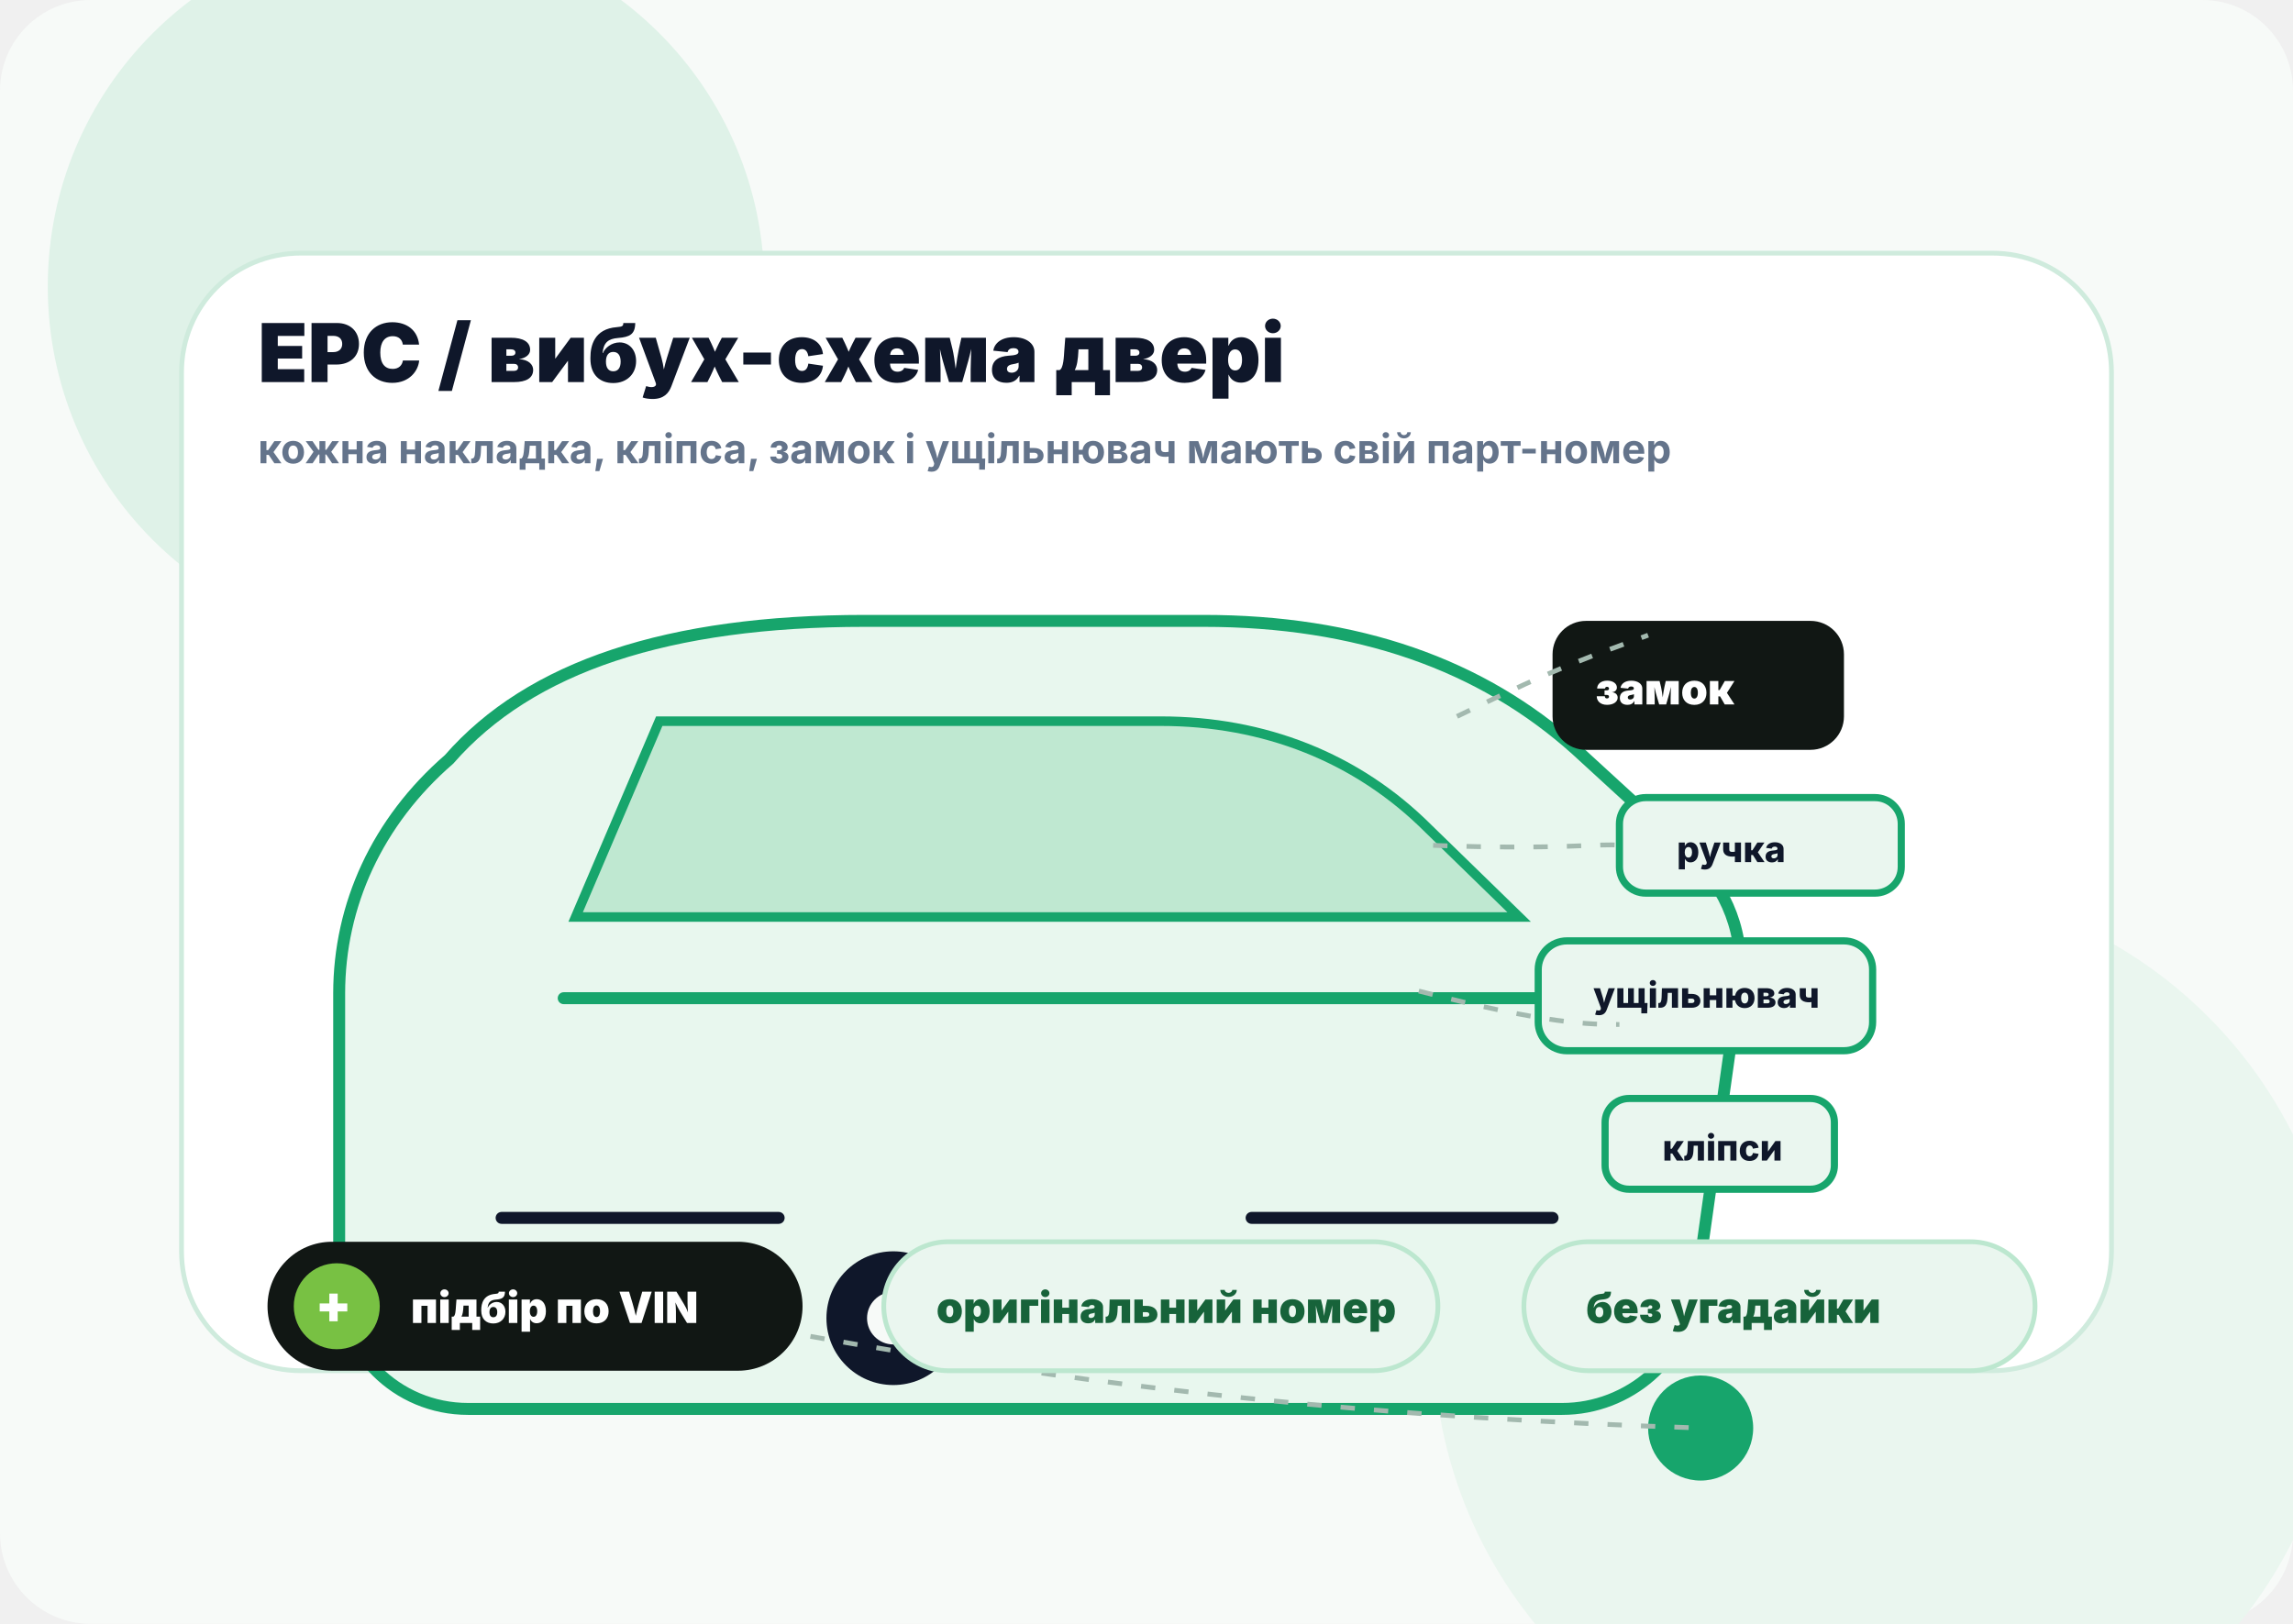
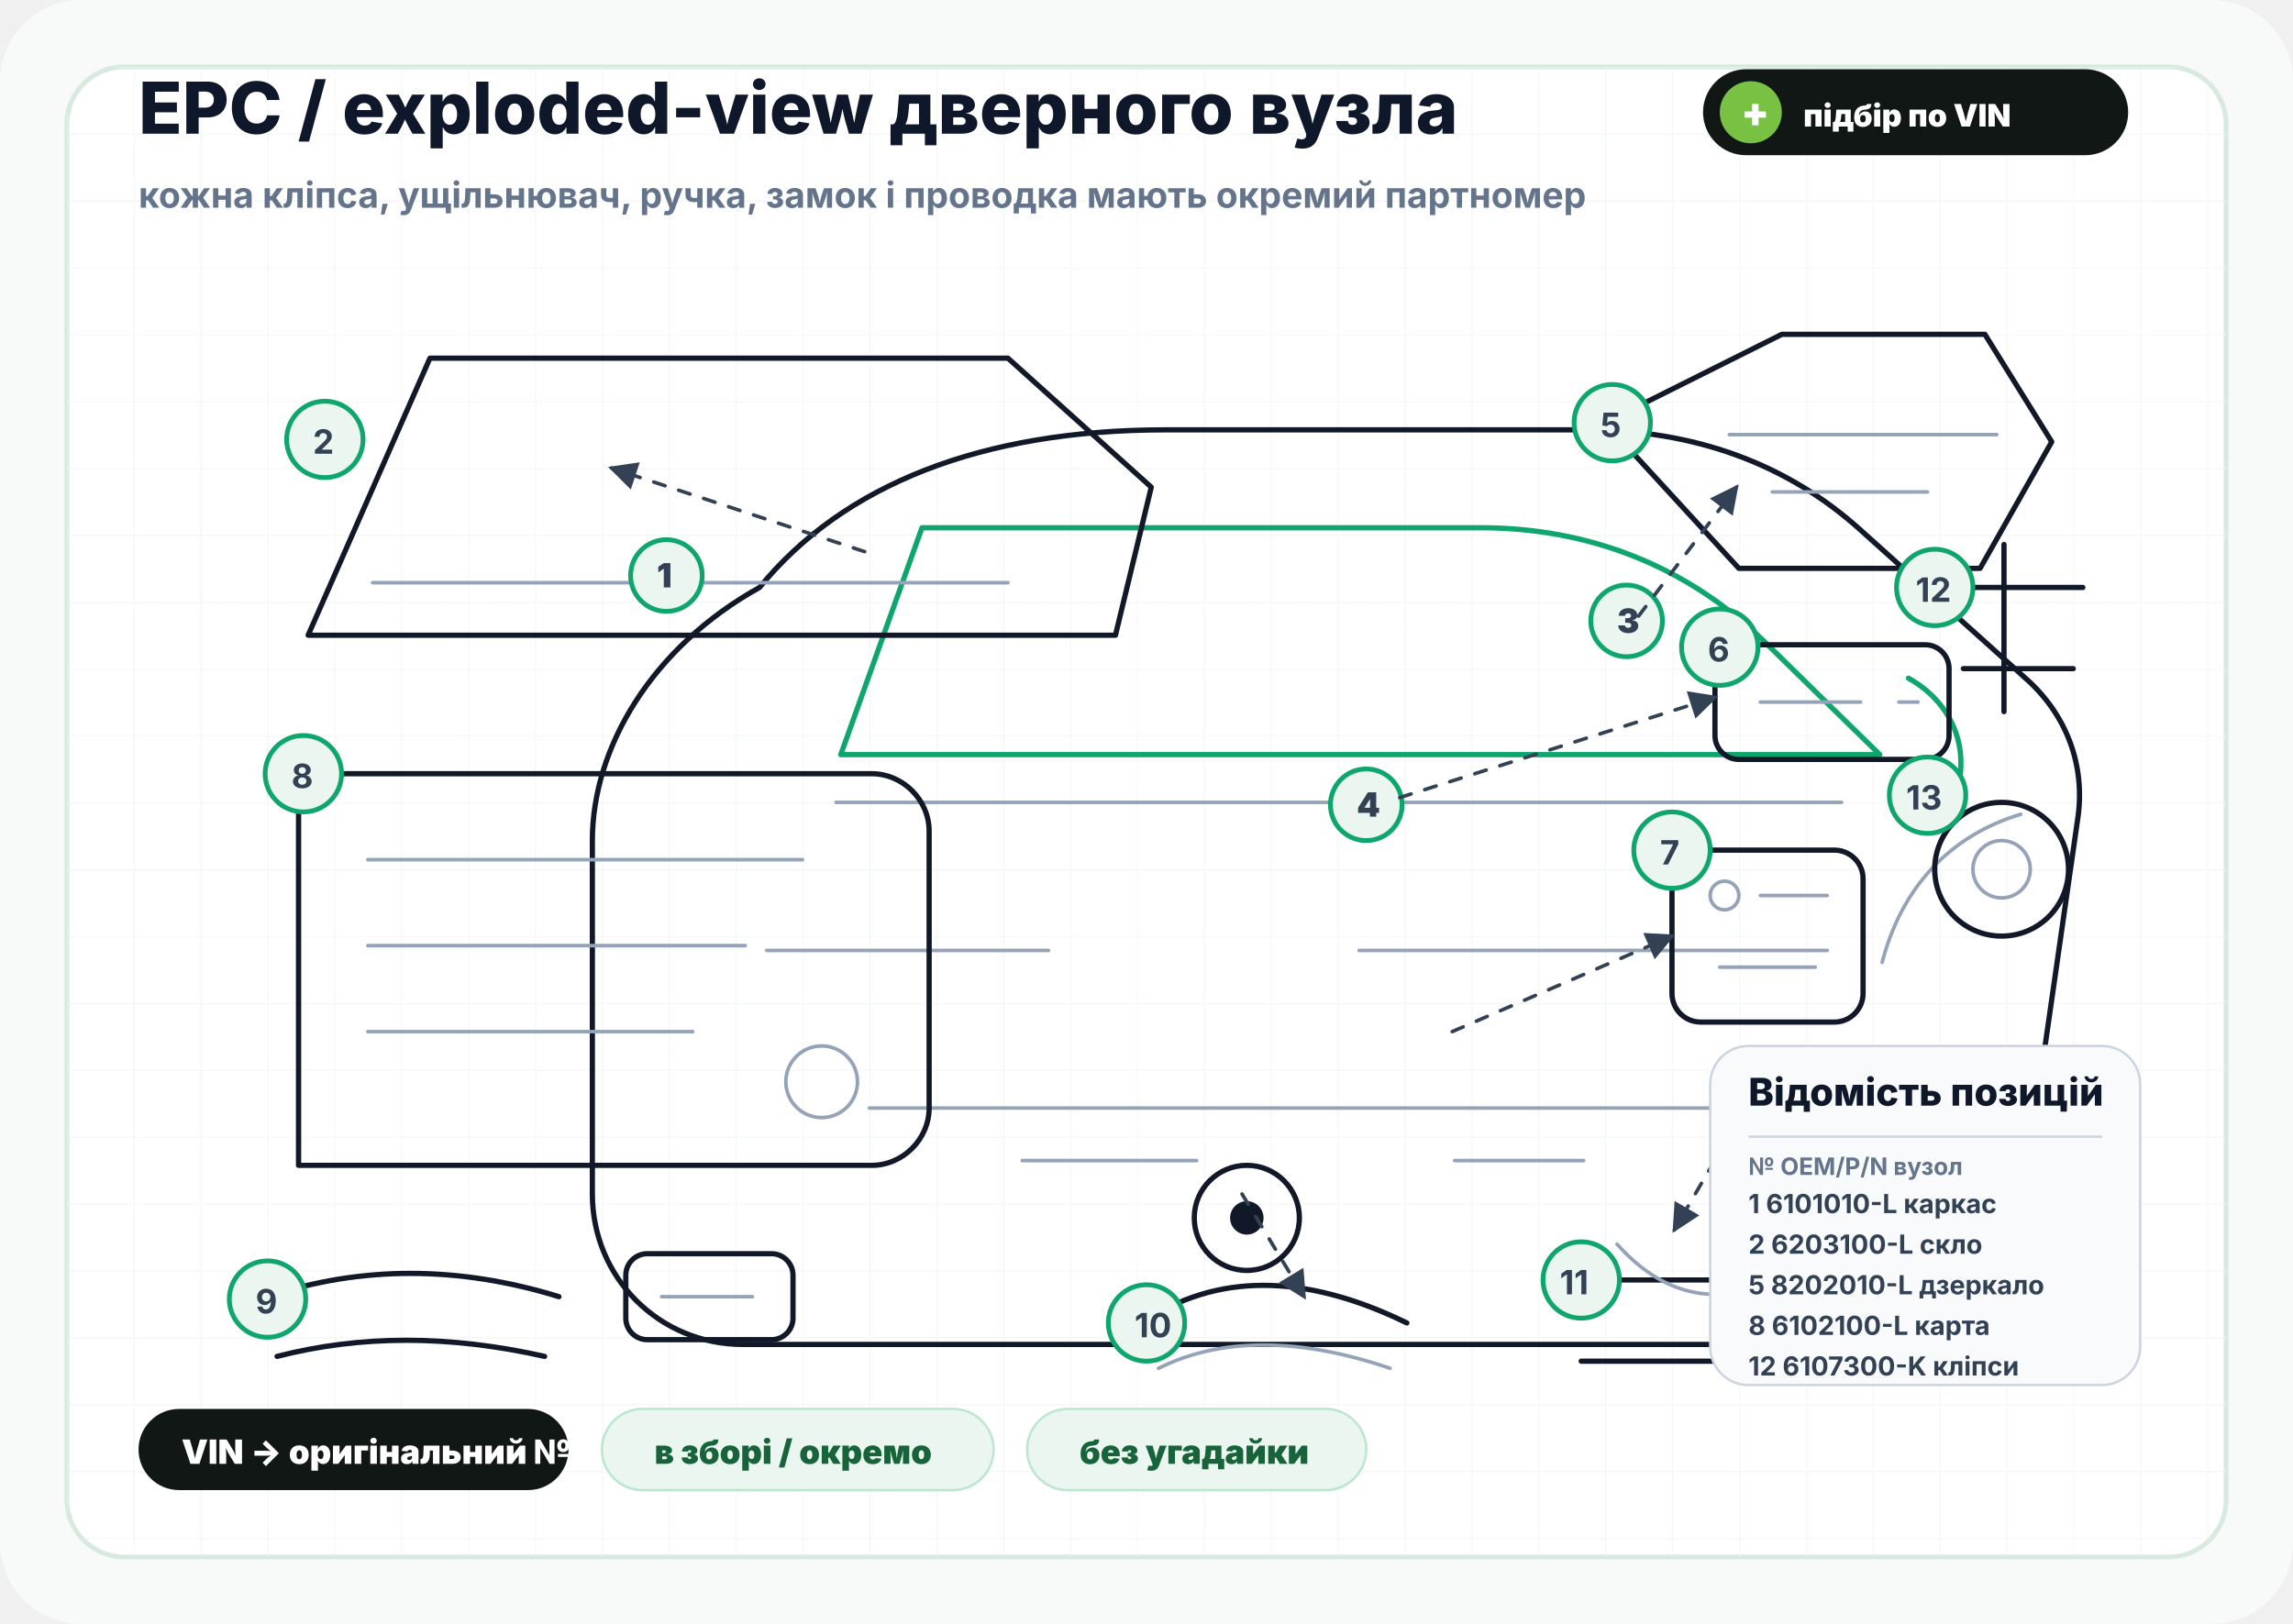
<svg xmlns="http://www.w3.org/2000/svg" width="960" height="680" viewBox="0 0 960 680" fill="none">
-   <rect width="960" height="680" rx="38" fill="#F7FAF8" />
-   <circle cx="170" cy="120" r="150" fill="#DFF2E8" />
-   <circle cx="790" cy="560" r="190" fill="#EAF6EF" />
-   <path d="M126 106h708c28 0 50 22 50 50v368c0 28-22 50-50 50H126c-28 0-50-22-50-50V156c0-28 22-50 50-50Z" fill="white" stroke="#CFEBDD" stroke-width="2" />
-   <text x="108" y="160" fill="#0F172A" font-family="Inter, Arial, sans-serif" font-size="34" font-weight="900">EPC / вибух-схема двері</text>
-   <text x="108" y="194" fill="#64748B" font-family="Inter, Arial, sans-serif" font-size="17" font-weight="700">кожна накладка, кліпса, замок і ущільнювач мають свій парт-номер</text>
-   <g transform="translate(92 246)">
-     <path d="M96 72c34-39 92-58 174-58h142c64 0 116 18 156 54l48 44c15 14 23 34 20 55l-18 128c-4 28-28 49-56 49H104c-30 0-54-24-54-54V170c0-37 16-72 46-98Z" fill="#E8F7EE" stroke="#17A56C" stroke-width="5" />
-     <path d="M184 56h210c43 0 82 15 112 45l38 37H149l35-82Z" fill="#BFE8D1" stroke="#17A56C" stroke-width="4" />
-     <path d="M144 172h420" stroke="#17A56C" stroke-width="5" stroke-linecap="round" />
-     <path d="M118 264h116M432 264h126" stroke="#0F172A" stroke-width="5" stroke-linecap="round" />
-     <circle cx="282" cy="306" r="28" fill="#0F172A" />
-     <circle cx="282" cy="306" r="11" fill="#F7FAF8" />
+   <defs>
+     <marker id="arrow" markerWidth="8" markerHeight="8" refX="7" refY="4" orient="auto" markerUnits="strokeWidth">
+       <path d="M0 0 8 4 0 8Z" fill="#334155" />
+     </marker>
+     <pattern id="grid" width="28" height="28" patternUnits="userSpaceOnUse">
+       <path d="M28 0H0V28" stroke="#EEF4F0" stroke-width="1" />
+     </pattern>
+     <style>
+       .label{font-family:Inter,Arial,sans-serif;font-weight:800;fill:#0f172a}
+       .muted{font-family:Inter,Arial,sans-serif;font-weight:700;fill:#64748b}
+       .tiny{font-family:Inter,Arial,sans-serif;font-weight:700;fill:#334155}
+       .line{stroke:#111827;stroke-width:2.2;stroke-linecap:round;stroke-linejoin:round}
+       .soft{stroke:#94a3b8;stroke-width:1.5;stroke-linecap:round;stroke-linejoin:round}
+       .green{stroke:#0ea66c;stroke-width:2.2;stroke-linecap:round;stroke-linejoin:round}
+       .leader{stroke:#334155;stroke-width:1.5;stroke-linecap:round;stroke-dasharray:5 6;marker-end:url(#arrow)}
+     </style>
+   </defs>
+   <rect width="960" height="680" rx="34" fill="#F7FAF8" />
+   <rect x="28" y="28" width="904" height="624" rx="24" fill="#fff" stroke="#D7EADD" stroke-width="2" />
+   <rect x="28" y="28" width="904" height="624" rx="24" fill="url(#grid)" opacity=".65" />
+   <g transform="translate(58 56)">
+     <text class="label" x="0" y="0" font-size="30">EPC / exploded-view дверного вузла</text>
+     <text class="muted" x="0" y="31" font-size="15">кожна кліпса, ущільнювач, ручка, замок і проводка мають окремий партномер</text>
+     <rect x="655" y="-27" width="178" height="36" rx="18" fill="#111714" />
+     <circle cx="675" cy="-9" r="13" fill="#78C143" />
+     <text x="671" y="-3" fill="#fff" font-family="Inter,Arial,sans-serif" font-size="17" font-weight="950">+</text>
+     <text x="697" y="-3" fill="#fff" font-family="Inter,Arial,sans-serif" font-size="13" font-weight="900">підбір по VIN</text>
  </g>
-   <g transform="translate(650 240)">
-     <rect x="0" y="20" width="122" height="54" rx="14" fill="#111714" />
-     <rect x="28" y="94" width="118" height="40" rx="11" fill="#EAF6EF" stroke="#17A56C" stroke-width="3" />
-     <rect x="-6" y="154" width="140" height="46" rx="12" fill="#EAF6EF" stroke="#17A56C" stroke-width="3" />
-     <rect x="22" y="220" width="96" height="38" rx="10" fill="#EAF6EF" stroke="#17A56C" stroke-width="3" />
-     <circle cx="62" cy="358" r="22" fill="#17A56C" />
-     <text x="18" y="55" fill="white" font-family="Inter, Arial, sans-serif" font-size="18" font-weight="900">замок</text>
-     <text x="52" y="121" fill="#0F172A" font-family="Inter, Arial, sans-serif" font-size="15" font-weight="800">ручка</text>
-     <text x="17" y="182" fill="#0F172A" font-family="Inter, Arial, sans-serif" font-size="15" font-weight="800">ущільнювач</text>
-     <text x="46" y="246" fill="#0F172A" font-family="Inter, Arial, sans-serif" font-size="15" font-weight="800">кліпси</text>
+   <g transform="translate(244 156)">
+     <path class="line" d="M74 90c35-43 93-66 170-66h176c45 0 84 14 115 42l69 62c17 15 25 36 22 58l-23 160c-5 35-34 61-69 61H67c-35 0-63-28-63-63V196c0-39 25-81 70-106Z" />
+     <path class="green" d="M142 65h234c45 0 86 16 118 47l49 48H108l34-95Z" />
+     <path class="soft" d="M106 180h421" />
+     <path class="soft" d="M77 242h118M325 242h196" />
+     <path class="soft" d="M120 308h370" />
+     <path class="soft" d="M184 330h73M365 330h54" />
+     <circle class="line" cx="278" cy="354" r="22" />
+     <circle cx="278" cy="354" r="7" fill="#111827" />
+     <path class="green" d="M555 128c18 10 26 29 20 48" />
+     <path class="soft" d="M602 185c-30 9-50 31-58 62" />
  </g>
-   <g stroke="#A3B9AF" stroke-width="2" stroke-dasharray="6 8">
-     <path d="M610 300C655 278 666 275 690 266" />
-     <path d="M600 354C654 356 671 353 678 354" />
-     <path d="M594 415C648 429 666 429 678 429" />
-     <path d="M298 552C465 584 590 594 712 598" />
+   <g transform="translate(104 150)">
+     <path class="line" d="M25 116 76 0h242l60 54-15 62H25Z" />
+     <path class="soft" d="M52 94h266" />
+     <circle cx="32" cy="34" r="16" fill="#EAF6EF" stroke="#0ea66c" stroke-width="2" />
+     <text class="tiny" x="27" y="40" font-size="14">2</text>
  </g>
-   <g transform="translate(112 520)">
-     <rect width="224" height="54" rx="27" fill="#111714" />
-     <circle cx="29" cy="27" r="18" fill="#78C143" />
-     <text x="20" y="34" fill="white" font-family="Inter, Arial, sans-serif" font-size="22" font-weight="900">+</text>
-     <text x="60" y="34" fill="white" font-family="Inter, Arial, sans-serif" font-size="18" font-weight="900">підбір по VIN</text>
+   <g transform="translate(112 308)">
+     <path class="line" d="M13 16h240c13 0 24 11 24 24v116c0 13-11 24-24 24H13V16Z" />
+     <path class="soft" d="M42 52h182M42 88h158M42 124h136" />
+     <circle cx="232" cy="145" r="15" class="soft" />
+     <circle cx="15" cy="16" r="16" fill="#EAF6EF" stroke="#0ea66c" stroke-width="2" />
+     <text class="tiny" x="10" y="22" font-size="14">8</text>
  </g>
-   <g transform="translate(370 520)">
-     <rect width="232" height="54" rx="27" fill="#EAF6EF" stroke="#BCE7CF" stroke-width="2" />
-     <text x="22" y="34" fill="#17633A" font-family="Inter, Arial, sans-serif" font-size="18" font-weight="900">оригінальний номер</text>
+   <g transform="translate(656 133)">
+     <path class="line" d="M16 44 90 7h85l28 45-30 53H72L16 44Z" />
+     <path class="soft" d="M68 49h112M86 73h65" />
+     <circle cx="19" cy="44" r="16" fill="#EAF6EF" stroke="#0ea66c" stroke-width="2" />
+     <text class="tiny" x="14" y="50" font-size="14">5</text>
  </g>
-   <g transform="translate(638 520)">
-     <rect width="214" height="54" rx="27" fill="#EAF6EF" stroke="#BCE7CF" stroke-width="2" />
-     <text x="26" y="34" fill="#17633A" font-family="Inter, Arial, sans-serif" font-size="18" font-weight="900">без угадайки</text>
+   <g transform="translate(706 270)">
+     <rect class="line" x="12" y="0" width="98" height="48" rx="10" />
+     <path class="soft" d="M31 24h42m16 0h8" />
+     <circle cx="14" cy="1" r="16" fill="#EAF6EF" stroke="#0ea66c" stroke-width="2" />
+     <text class="tiny" x="9" y="7" font-size="14">6</text>
+   </g>
+   <g transform="translate(700 356)">
+     <rect class="line" x="0" y="0" width="80" height="72" rx="12" />
+     <circle class="soft" cx="22" cy="19" r="6" />
+     <path class="soft" d="M20 49h40M37 19h28" />
+     <circle cx="0" cy="0" r="16" fill="#EAF6EF" stroke="#0ea66c" stroke-width="2" />
+     <text class="tiny" x="-5" y="6" font-size="14">7</text>
+   </g>
+   <g transform="translate(112 522)">
+     <path class="line" d="M0 21c39-13 80-13 122 0M4 46c35-9 72-9 112 0" />
+     <rect x="150" y="3" width="70" height="36" rx="9" class="line" />
+     <path class="soft" d="M165 21h38" />
+     <circle cx="0" cy="22" r="16" fill="#EAF6EF" stroke="#0ea66c" stroke-width="2" />
+     <text class="tiny" x="-5" y="28" font-size="14">9</text>
+   </g>
+   <g transform="translate(478 528)">
+     <path class="line" d="M0 26c31-21 68-21 111 0" />
+     <path class="soft" d="M7 45c26-13 59-13 97 0" />
+     <circle cx="2" cy="26" r="16" fill="#EAF6EF" stroke="#0ea66c" stroke-width="2" />
+     <text class="tiny" x="-3" y="32" font-size="14">10</text>
+   </g>
+   <g transform="translate(652 504)">
+     <path class="line" d="M10 32h112M10 66h94" />
+     <path class="soft" d="M25 17c25 28 55 28 87 0" />
+     <circle cx="10" cy="32" r="16" fill="#EAF6EF" stroke="#0ea66c" stroke-width="2" />
+     <text class="tiny" x="1" y="38" font-size="14">11</text>
+   </g>
+   <g transform="translate(810 220)">
+     <path class="line" d="M0 26h62m-50 34h46m-29-52v70" />
+     <circle cx="0" cy="26" r="16" fill="#EAF6EF" stroke="#0ea66c" stroke-width="2" />
+     <text class="tiny" x="-8" y="32" font-size="14">12</text>
+   </g>
+   <g transform="translate(804 330)">
+     <circle class="line" cx="34" cy="34" r="28" />
+     <circle class="soft" cx="34" cy="34" r="12" />
+     <circle cx="3" cy="3" r="16" fill="#EAF6EF" stroke="#0ea66c" stroke-width="2" />
+     <text class="tiny" x="-6" y="9" font-size="14">13</text>
+   </g>
+   <g transform="translate(58 590)">
+     <rect width="180" height="34" rx="17" fill="#111714" />
+     <text x="18" y="23" fill="#fff" font-family="Inter,Arial,sans-serif" font-size="14" font-weight="900">VIN → оригінальний №</text>
+     <rect x="194" width="164" height="34" rx="17" fill="#EAF6EF" stroke="#BCE7CF" />
+     <text x="216" y="23" fill="#17633A" font-family="Inter,Arial,sans-serif" font-size="14" font-weight="900">в зборі / окремо</text>
+     <rect x="372" width="142" height="34" rx="17" fill="#EAF6EF" stroke="#BCE7CF" />
+     <text x="394" y="23" fill="#17633A" font-family="Inter,Arial,sans-serif" font-size="14" font-weight="900">без угадайки</text>
+   </g>
+   <g font-family="Inter,Arial,sans-serif" font-weight="900" font-size="14">
+     <g transform="translate(279 241)">
+       <circle r="15" fill="#EAF6EF" stroke="#0ea66c" stroke-width="2" />
+       <text x="-4" y="5" fill="#334155">1</text>
+     </g>
+     <g transform="translate(681 260)">
+       <circle r="15" fill="#EAF6EF" stroke="#0ea66c" stroke-width="2" />
+       <text x="-4" y="5" fill="#334155">3</text>
+     </g>
+     <g transform="translate(572 337)">
+       <circle r="15" fill="#EAF6EF" stroke="#0ea66c" stroke-width="2" />
+       <text x="-4" y="5" fill="#334155">4</text>
+     </g>
+   </g>
+   <g class="leader">
+     <path d="M362 231 256 196" />
+     <path d="M686 258 727 204" />
+     <path d="M586 334 718 292" />
+     <path d="M608 432 700 392" />
+     <path d="M520 500 546 543" />
+     <path d="M740 448 701 515" />
+   </g>
+   <g transform="translate(716 438)">
+     <rect x="0" y="0" width="180" height="142" rx="16" fill="#F8FAFC" stroke="#CBD5E1" />
+     <text class="label" x="16" y="25" font-size="16">Відомість позицій</text>
+     <path d="M16 38h148" stroke="#CBD5E1" />
+     <text class="muted" x="16" y="54" font-size="10">№  OEM/P/N       вузол</text>
+     <text class="tiny" x="16" y="70" font-size="11">1   6101010-L    каркас</text>
+     <text class="tiny" x="16" y="87" font-size="11">2   6203100-L    скло</text>
+     <text class="tiny" x="16" y="104" font-size="11">5   8202010-L    дзеркало</text>
+     <text class="tiny" x="16" y="121" font-size="11">8   6102100-L    карта</text>
+     <text class="tiny" x="16" y="138" font-size="11">12  6107300-K    кліпси</text>
  </g>
</svg>
